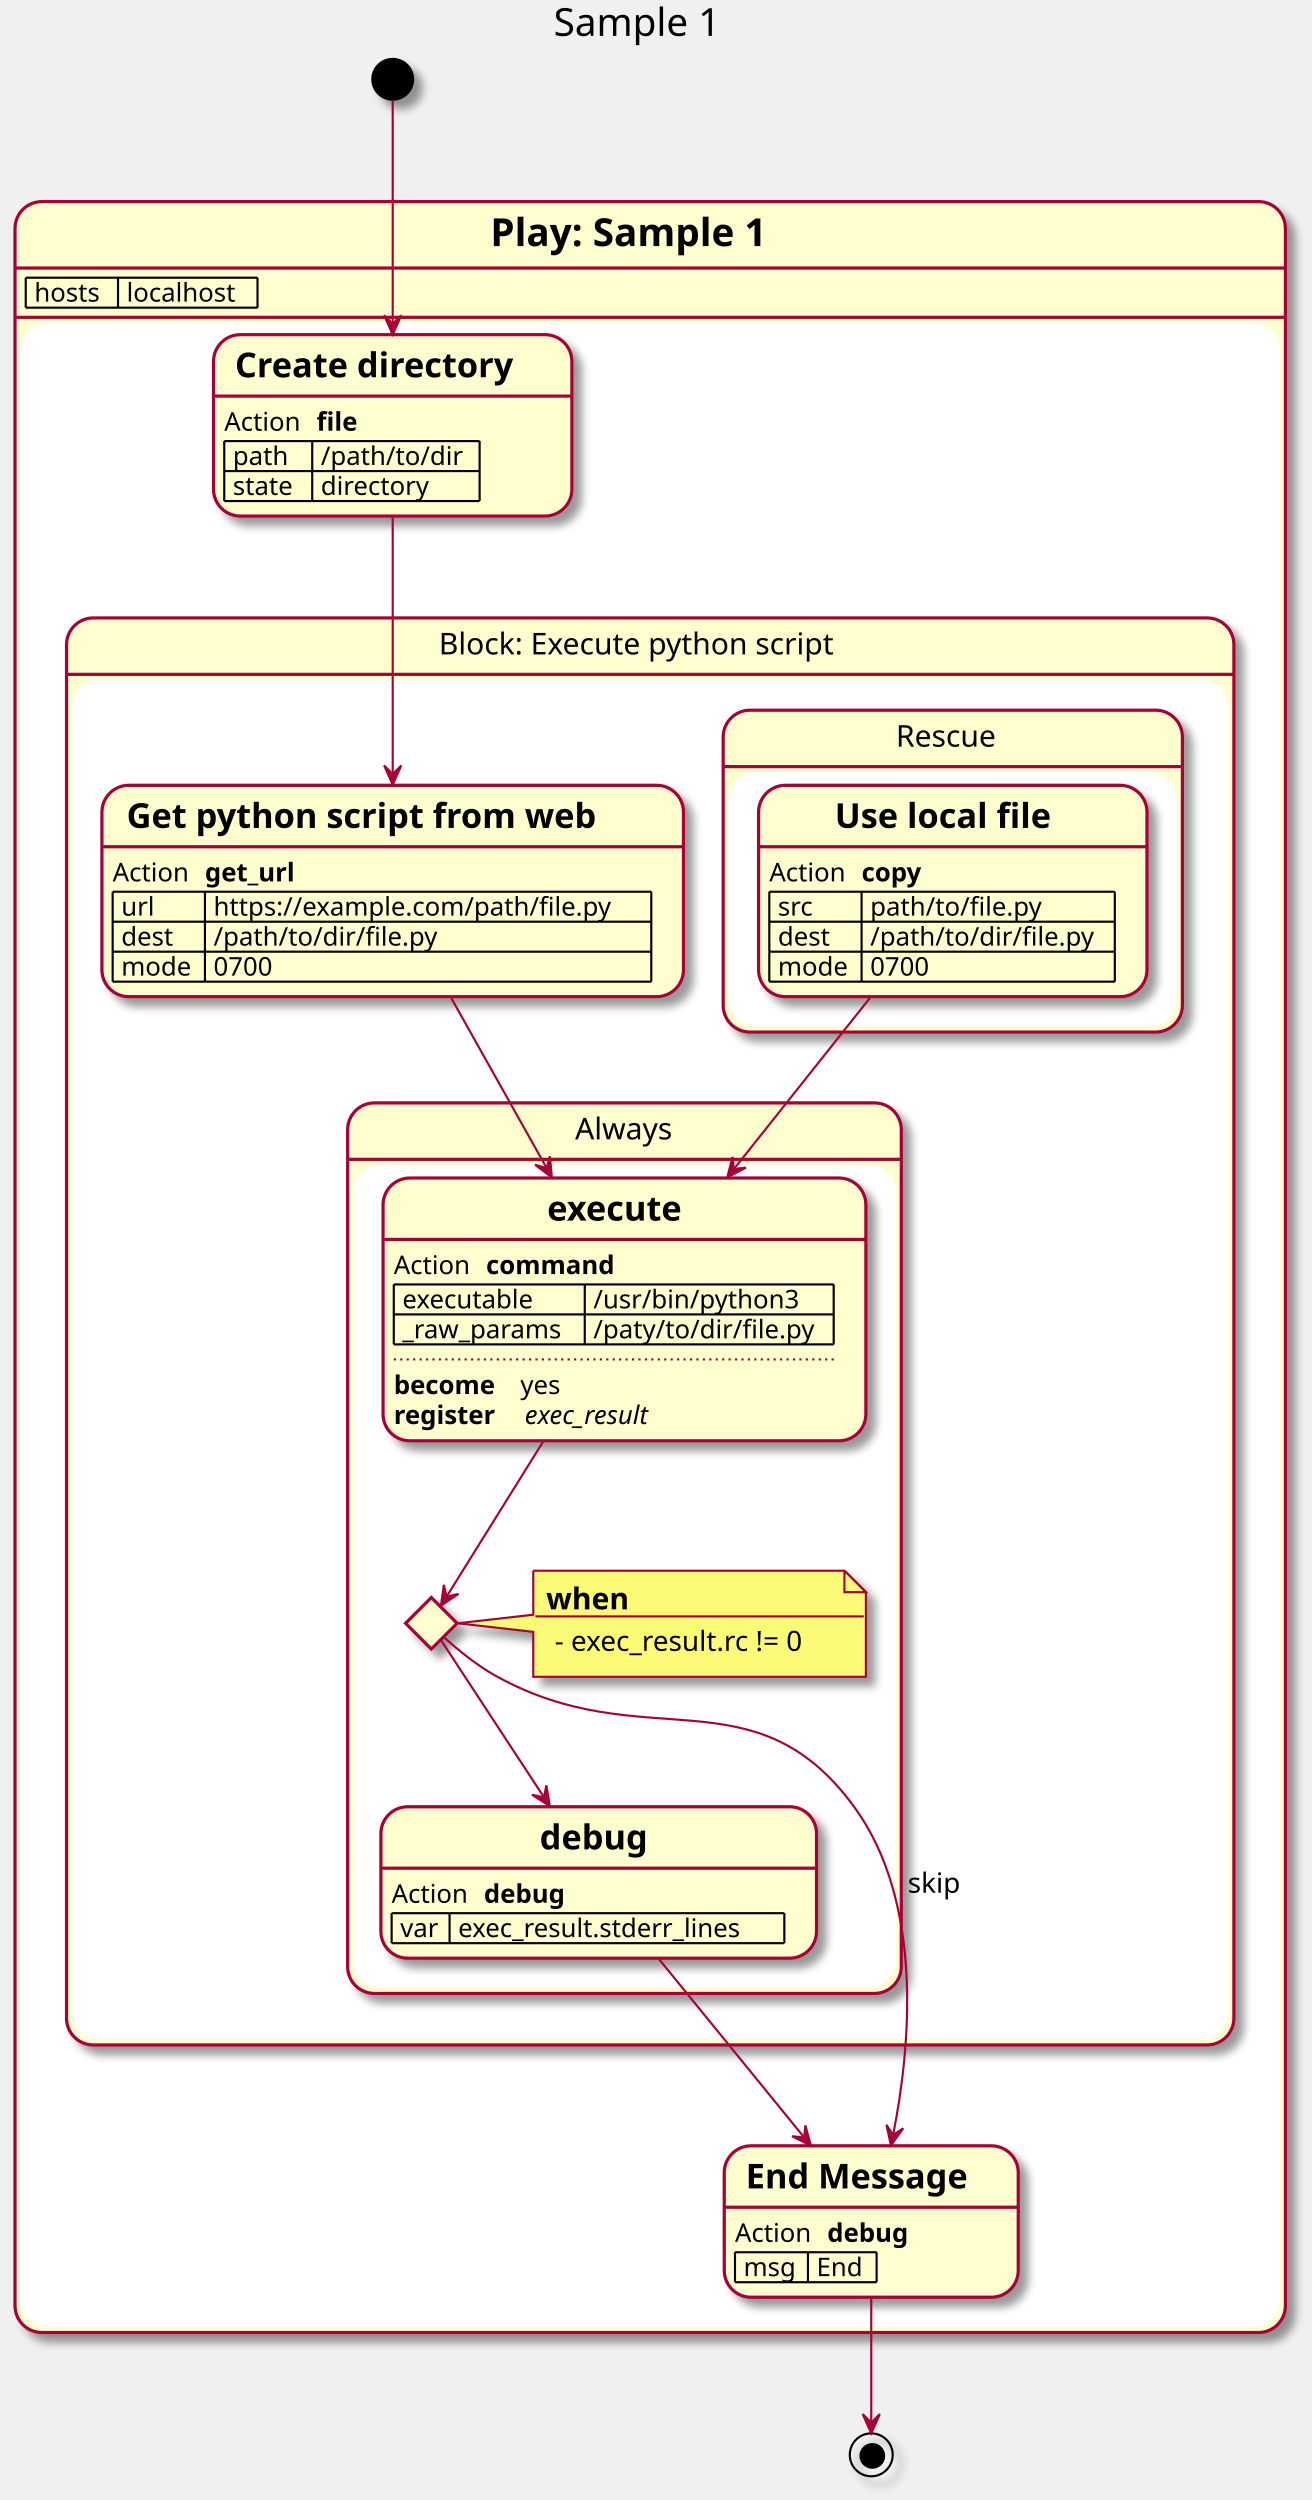
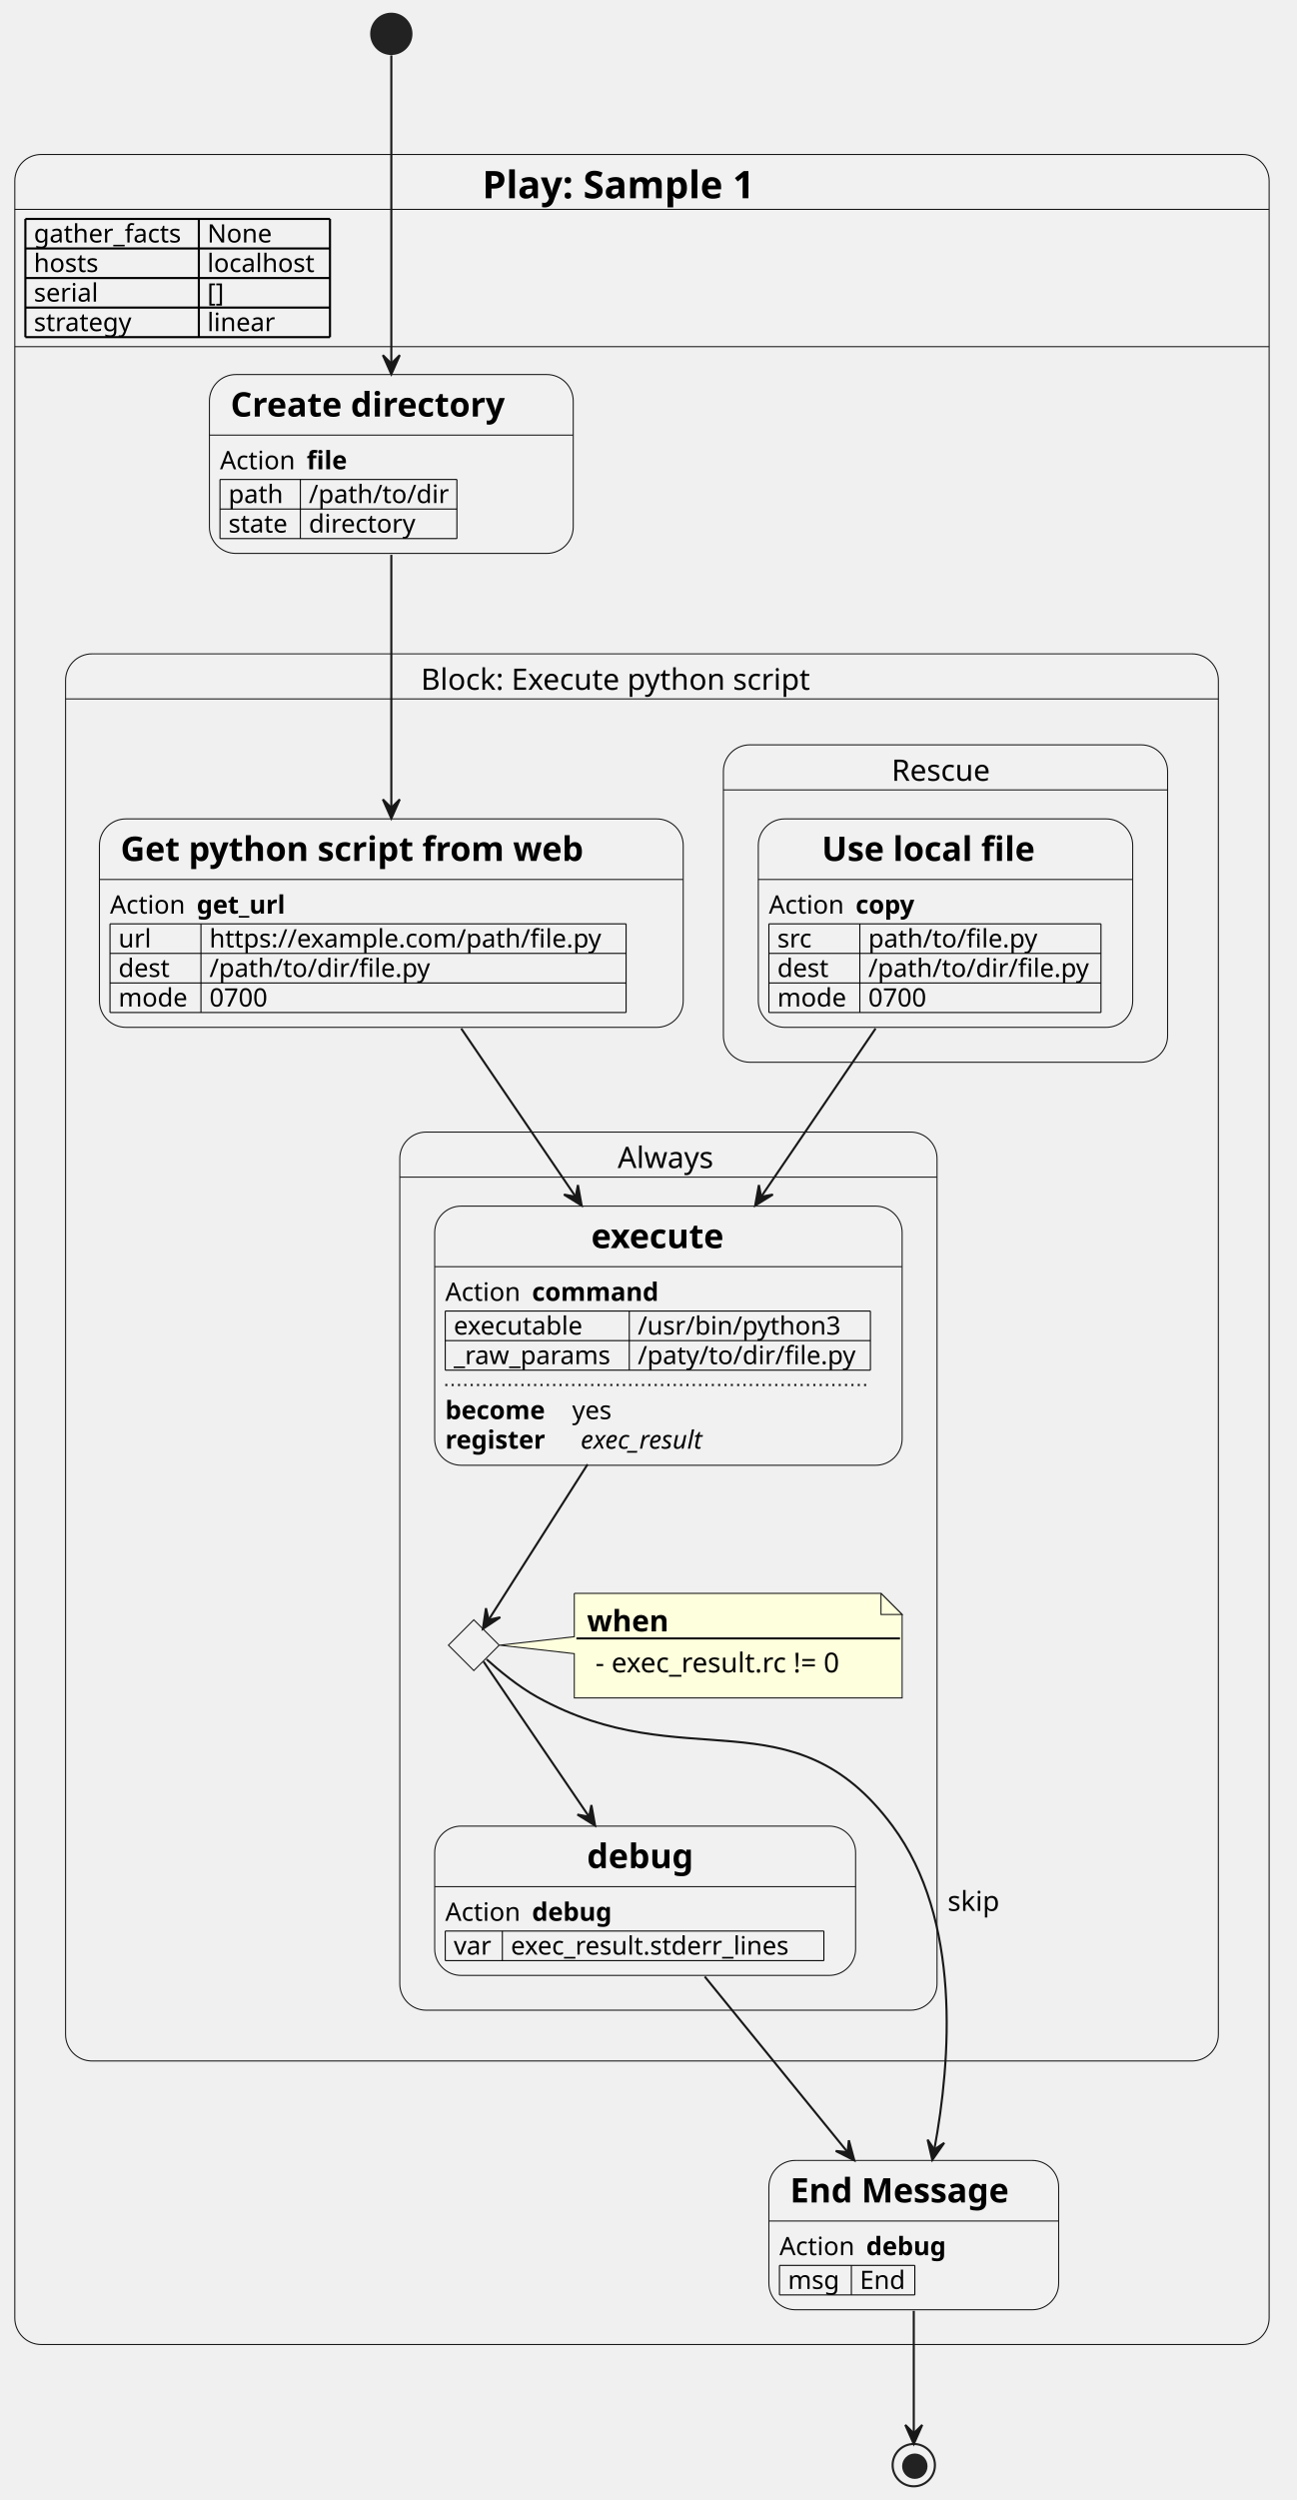
- <svg xmlns="http://www.w3.org/2000/svg" contentScriptType="application/ecmascript" contentStyleType="text/css" height="1165px" preserveAspectRatio="none" style="width:611px;height:1165px;background:#FFFFFF;" version="1.1" viewBox="0 0 611 1165" width="611px" zoomAndPan="magnify">
-   <defs>
-     <filter height="300%" id="f1exk5ht8k6nab" width="300%" x="-1" y="-1">
-       <feGaussianBlur result="blurOut" stdDeviation="2.0" />
-       <feColorMatrix in="blurOut" result="blurOut2" type="matrix" values="0 0 0 0 0 0 0 0 0 0 0 0 0 0 0 0 0 0 .4 0" />
-       <feOffset dx="4.0" dy="4.0" in="blurOut2" result="blurOut3" />
-       <feBlend in="SourceGraphic" in2="blurOut3" mode="normal" />
-     </filter>
-   </defs>
+ <svg xmlns="http://www.w3.org/2000/svg" contentStyleType="text/css" height="1181px" preserveAspectRatio="none" style="width:613px;height:1181px;background:#FFFFFF;" version="1.1" viewBox="0 0 613 1181" width="613px" zoomAndPan="magnify">
+   <defs />
  <g>
-     <text fill="#000000" font-family="sans-serif" font-size="18" lengthAdjust="spacing" textLength="82" x="258" y="16.708">Sample 1</text>
-     <rect fill="#FEFECE" filter="url(#f1exk5ht8k6nab)" height="993" rx="12.5" ry="12.5" style="stroke:#A80036;stroke-width:1.5;" width="592" x="7" y="93.953" />
-     <rect fill="#FFFFFF" height="933.078" rx="12.5" ry="12.5" style="stroke:#FFFFFF;stroke-width:1.0;" width="586" x="10" y="150.875" />
-     <line style="stroke:#A80036;stroke-width:1.5;" x1="7" x2="599" y1="147.875" y2="147.875" />
-     <line style="stroke:#A80036;stroke-width:1.5;" x1="7" x2="599" y1="124.906" y2="124.906" />
-     <text fill="#000000" font-family="sans-serif" font-size="18" font-weight="bold" lengthAdjust="spacing" textLength="149" x="228.5" y="114.661">Play: Sample 1</text>
-     <text fill="#000000" font-family="sans-serif" font-size="12" lengthAdjust="spacing" textLength="35" x="16" y="140.545">hosts</text>
-     <text fill="#000000" font-family="sans-serif" font-size="12" lengthAdjust="spacing" textLength="57" x="59" y="140.545">localhost</text>
-     <line style="stroke:#000000;stroke-width:1.0;" x1="12" x2="120" y1="129.406" y2="129.406" />
-     <line style="stroke:#000000;stroke-width:1.0;" x1="12" x2="120" y1="143.375" y2="143.375" />
-     <line style="stroke:#000000;stroke-width:1.0;" x1="12" x2="12" y1="129.406" y2="143.375" />
-     <line style="stroke:#000000;stroke-width:1.0;" x1="55" x2="55" y1="129.406" y2="143.375" />
-     <line style="stroke:#000000;stroke-width:1.0;" x1="120" x2="120" y1="129.406" y2="143.375" />
-     <rect fill="#FEFECE" filter="url(#f1exk5ht8k6nab)" height="665" rx="12.5" ry="12.5" style="stroke:#A80036;stroke-width:1.5;" width="544" x="31" y="287.953" />
-     <rect fill="#FFFFFF" height="632.703" rx="12.5" ry="12.5" style="stroke:#FFFFFF;stroke-width:1.0;" width="538" x="34" y="317.25" />
-     <line style="stroke:#A80036;stroke-width:1.5;" x1="31" x2="575" y1="314.25" y2="314.25" />
-     <text fill="#000000" font-family="sans-serif" font-size="14" lengthAdjust="spacing" textLength="197" x="204.5" y="304.948">Block: Execute python script</text>
-     <rect fill="#FEFECE" filter="url(#f1exk5ht8k6nab)" height="415" rx="12.5" ry="12.5" style="stroke:#A80036;stroke-width:1.5;" width="258" x="162" y="513.953" />
-     <rect fill="#FFFFFF" height="382.703" rx="12.5" ry="12.5" style="stroke:#FFFFFF;stroke-width:1.0;" width="252" x="165" y="543.25" />
-     <line style="stroke:#A80036;stroke-width:1.5;" x1="162" x2="420" y1="540.25" y2="540.25" />
-     <text fill="#000000" font-family="sans-serif" font-size="14" lengthAdjust="spacing" textLength="46" x="268" y="530.948">Always</text>
-     <rect fill="#FEFECE" filter="url(#f1exk5ht8k6nab)" height="150" rx="12.5" ry="12.5" style="stroke:#A80036;stroke-width:1.5;" width="214" x="337" y="330.953" />
-     <rect fill="#FFFFFF" height="117.703" rx="12.5" ry="12.5" style="stroke:#FFFFFF;stroke-width:1.0;" width="208" x="340" y="360.25" />
-     <line style="stroke:#A80036;stroke-width:1.5;" x1="337" x2="551" y1="357.25" y2="357.25" />
-     <text fill="#000000" font-family="sans-serif" font-size="14" lengthAdjust="spacing" textLength="53" x="417.5" y="347.948">Rescue</text>
+     <g id="cluster_play_1">
+       <path d="M19.5,73 L587.5,73 A12.5,12.5 0 0 1 600,85.5 L600,163.828 L7,163.828 L7,85.5 A12.5,12.5 0 0 1 19.5,73 " fill="#F1F1F1" style="stroke:#F1F1F1;stroke-width:1.0;" />
+       <rect fill="none" height="1035" rx="12.5" ry="12.5" style="stroke:#181818;stroke-width:0.5;" width="593" x="7" y="73" />
+       <line style="stroke:#181818;stroke-width:0.5;" x1="7" x2="600" y1="163.828" y2="163.828" />
+       <line style="stroke:#181818;stroke-width:0.5;" x1="7" x2="600" y1="98.953" y2="98.953" />
+       <text fill="#000000" font-family="sans-serif" font-size="18" font-weight="bold" lengthAdjust="spacing" textLength="151" x="228" y="93.708">Play: Sample 1</text>
+       <text fill="#000000" font-family="sans-serif" font-size="12" lengthAdjust="spacing" textLength="74" x="16" y="114.592">gather_facts</text>
+       <text fill="#000000" font-family="sans-serif" font-size="12" lengthAdjust="spacing" textLength="31" x="98" y="114.592">None</text>
+       <text fill="#000000" font-family="sans-serif" font-size="12" lengthAdjust="spacing" textLength="33" x="16" y="128.56">hosts</text>
+       <text fill="#000000" font-family="sans-serif" font-size="12" lengthAdjust="spacing" textLength="54" x="98" y="128.56">localhost</text>
+       <text fill="#000000" font-family="sans-serif" font-size="12" lengthAdjust="spacing" textLength="33" x="16" y="142.529">serial</text>
+       <text fill="#000000" font-family="sans-serif" font-size="12" lengthAdjust="spacing" textLength="10" x="98" y="142.529">[]</text>
+       <text fill="#000000" font-family="sans-serif" font-size="12" lengthAdjust="spacing" textLength="50" x="16" y="156.498">strategy</text>
+       <text fill="#000000" font-family="sans-serif" font-size="12" lengthAdjust="spacing" textLength="33" x="98" y="156.498">linear</text>
+       <line style="stroke:#000000;stroke-width:1.0;" x1="12" x2="156" y1="103.453" y2="103.453" />
+       <line style="stroke:#000000;stroke-width:1.0;" x1="12" x2="156" y1="117.422" y2="117.422" />
+       <line style="stroke:#000000;stroke-width:1.0;" x1="12" x2="156" y1="131.391" y2="131.391" />
+       <line style="stroke:#000000;stroke-width:1.0;" x1="12" x2="156" y1="145.359" y2="145.359" />
+       <line style="stroke:#000000;stroke-width:1.0;" x1="12" x2="156" y1="159.328" y2="159.328" />
+       <line style="stroke:#000000;stroke-width:1.0;" x1="12" x2="12" y1="103.453" y2="159.328" />
+       <line style="stroke:#000000;stroke-width:1.0;" x1="94" x2="94" y1="103.453" y2="159.328" />
+       <line style="stroke:#000000;stroke-width:1.0;" x1="156" x2="156" y1="103.453" y2="159.328" />
+     </g>
+     <g id="cluster_block_1">
+       <path d="M43.5,309 L563.5,309 A12.5,12.5 0 0 1 576,321.5 L576,330.297 L31,330.297 L31,321.5 A12.5,12.5 0 0 1 43.5,309 " fill="#F1F1F1" style="stroke:#F1F1F1;stroke-width:1.0;" />
+       <rect fill="none" height="665" rx="12.5" ry="12.5" style="stroke:#181818;stroke-width:0.5;" width="545" x="31" y="309" />
+       <line style="stroke:#181818;stroke-width:0.5;" x1="31" x2="576" y1="330.297" y2="330.297" />
+       <text fill="#000000" font-family="sans-serif" font-size="14" lengthAdjust="spacing" textLength="209" x="199" y="325.995">Block: Execute python script</text>
+     </g>
+     <g id="cluster_block_1_always">
+       <path d="M201.5,535 L430.5,535 A12.5,12.5 0 0 1 443,547.5 L443,556.297 L189,556.297 L189,547.5 A12.5,12.5 0 0 1 201.5,535 " fill="#F1F1F1" style="stroke:#F1F1F1;stroke-width:1.0;" />
+       <rect fill="none" height="415" rx="12.5" ry="12.5" style="stroke:#181818;stroke-width:0.5;" width="254" x="189" y="535" />
+       <line style="stroke:#181818;stroke-width:0.5;" x1="189" x2="443" y1="556.297" y2="556.297" />
+       <text fill="#000000" font-family="sans-serif" font-size="14" lengthAdjust="spacing" textLength="48" x="292" y="551.995">Always</text>
+     </g>
+     <g id="cluster_block_1_rescue">
+       <path d="M354.5,352 L539.5,352 A12.5,12.5 0 0 1 552,364.5 L552,373.297 L342,373.297 L342,364.5 A12.5,12.5 0 0 1 354.5,352 " fill="#F1F1F1" style="stroke:#F1F1F1;stroke-width:1.0;" />
+       <rect fill="none" height="150" rx="12.5" ry="12.5" style="stroke:#181818;stroke-width:0.5;" width="210" x="342" y="352" />
+       <line style="stroke:#181818;stroke-width:0.5;" x1="342" x2="552" y1="373.297" y2="373.297" />
+       <text fill="#000000" font-family="sans-serif" font-size="14" lengthAdjust="spacing" textLength="51" x="421.5" y="368.995">Rescue</text>
+     </g>
    <g id="play_1.task_1">
-       <rect fill="#FEFECE" filter="url(#f1exk5ht8k6nab)" height="84.531" rx="12.5" ry="12.5" style="stroke:#A80036;stroke-width:1.5;" width="167" x="99.5" y="155.953" />
-       <line style="stroke:#A80036;stroke-width:1.5;" x1="99.5" x2="266.5" y1="184.578" y2="184.578" />
-       <text fill="#000000" font-family="sans-serif" font-size="16" font-weight="bold" lengthAdjust="spacing" textLength="147" x="109.5" y="175.805">Create directory</text>
-       <text fill="#000000" font-family="sans-serif" font-size="12" lengthAdjust="spacing" textLength="39" x="104.5" y="200.717">Action</text>
-       <text fill="#000000" font-family="sans-serif" font-size="12" font-weight="bold" lengthAdjust="spacing" textLength="22" x="147.5" y="200.717">file</text>
-       <text fill="#000000" font-family="sans-serif" font-size="12" lengthAdjust="spacing" textLength="29" x="108.5" y="216.685">path</text>
-       <text fill="#000000" font-family="sans-serif" font-size="12" lengthAdjust="spacing" textLength="70" x="149.5" y="216.685">/path/to/dir</text>
-       <text fill="#000000" font-family="sans-serif" font-size="12" lengthAdjust="spacing" textLength="33" x="108.5" y="230.654">state</text>
-       <text fill="#000000" font-family="sans-serif" font-size="12" lengthAdjust="spacing" textLength="55" x="149.5" y="230.654">directory</text>
-       <line style="stroke:#000000;stroke-width:1.0;" x1="104.5" x2="223.5" y1="205.547" y2="205.547" />
-       <line style="stroke:#000000;stroke-width:1.0;" x1="104.5" x2="223.5" y1="219.516" y2="219.516" />
-       <line style="stroke:#000000;stroke-width:1.0;" x1="104.5" x2="223.5" y1="233.484" y2="233.484" />
-       <line style="stroke:#000000;stroke-width:1.0;" x1="104.5" x2="104.5" y1="205.547" y2="233.484" />
-       <line style="stroke:#000000;stroke-width:1.0;" x1="145.5" x2="145.5" y1="205.547" y2="233.484" />
-       <line style="stroke:#000000;stroke-width:1.0;" x1="223.5" x2="223.5" y1="205.547" y2="233.484" />
+       <rect fill="#F1F1F1" height="84.531" rx="12.5" ry="12.5" style="stroke:#181818;stroke-width:0.5;" width="172" x="99" y="177" />
+       <line style="stroke:#181818;stroke-width:0.5;" x1="99" x2="271" y1="205.625" y2="205.625" />
+       <text fill="#000000" font-family="sans-serif" font-size="16" font-weight="bold" lengthAdjust="spacing" textLength="152" x="109" y="196.852">Create directory</text>
+       <text fill="#000000" font-family="sans-serif" font-size="12" lengthAdjust="spacing" textLength="37" x="104" y="221.764">Action</text>
+       <text fill="#000000" font-family="sans-serif" font-size="12" font-weight="bold" lengthAdjust="spacing" textLength="24" x="145" y="221.764">file</text>
+       <text fill="#000000" font-family="sans-serif" font-size="12" lengthAdjust="spacing" textLength="26" x="108" y="237.732">path</text>
+       <text fill="#000000" font-family="sans-serif" font-size="12" lengthAdjust="spacing" textLength="66" x="146" y="237.732">/path/to/dir</text>
+       <text fill="#000000" font-family="sans-serif" font-size="12" lengthAdjust="spacing" textLength="30" x="108" y="251.701">state</text>
+       <text fill="#000000" font-family="sans-serif" font-size="12" lengthAdjust="spacing" textLength="55" x="146" y="251.701">directory</text>
+       <line style="stroke:#000000;stroke-width:0.5;" x1="104" x2="216" y1="226.594" y2="226.594" />
+       <line style="stroke:#000000;stroke-width:0.5;" x1="104" x2="216" y1="240.562" y2="240.562" />
+       <line style="stroke:#000000;stroke-width:0.5;" x1="104" x2="216" y1="254.531" y2="254.531" />
+       <line style="stroke:#000000;stroke-width:0.5;" x1="104" x2="104" y1="226.594" y2="254.531" />
+       <line style="stroke:#000000;stroke-width:0.5;" x1="142" x2="142" y1="226.594" y2="254.531" />
+       <line style="stroke:#000000;stroke-width:0.5;" x1="216" x2="216" y1="226.594" y2="254.531" />
    </g>
    <g id="play_1.task_6">
-       <rect fill="#FEFECE" filter="url(#f1exk5ht8k6nab)" height="70.562" rx="12.5" ry="12.5" style="stroke:#A80036;stroke-width:1.5;" width="137" x="337.5" y="999.953" />
-       <line style="stroke:#A80036;stroke-width:1.5;" x1="337.5" x2="474.5" y1="1028.578" y2="1028.578" />
-       <text fill="#000000" font-family="sans-serif" font-size="16" font-weight="bold" lengthAdjust="spacing" textLength="117" x="347.5" y="1019.805">End Message</text>
-       <text fill="#000000" font-family="sans-serif" font-size="12" lengthAdjust="spacing" textLength="39" x="342.5" y="1044.717">Action</text>
-       <text fill="#000000" font-family="sans-serif" font-size="12" font-weight="bold" lengthAdjust="spacing" textLength="45" x="385.5" y="1044.717">debug</text>
-       <text fill="#000000" font-family="sans-serif" font-size="12" lengthAdjust="spacing" textLength="26" x="346.5" y="1060.686">msg</text>
-       <text fill="#000000" font-family="sans-serif" font-size="12" lengthAdjust="spacing" textLength="24" x="380.5" y="1060.686">End</text>
-       <line style="stroke:#000000;stroke-width:1.0;" x1="342.5" x2="408.5" y1="1049.547" y2="1049.547" />
-       <line style="stroke:#000000;stroke-width:1.0;" x1="342.5" x2="408.5" y1="1063.516" y2="1063.516" />
-       <line style="stroke:#000000;stroke-width:1.0;" x1="342.5" x2="342.5" y1="1049.547" y2="1063.516" />
-       <line style="stroke:#000000;stroke-width:1.0;" x1="376.5" x2="376.5" y1="1049.547" y2="1063.516" />
-       <line style="stroke:#000000;stroke-width:1.0;" x1="408.5" x2="408.5" y1="1049.547" y2="1063.516" />
-     </g>
-     <g id="play_1.block_2.task_2">
-       <rect fill="#FEFECE" filter="url(#f1exk5ht8k6nab)" height="98.5" rx="12.5" ry="12.5" style="stroke:#A80036;stroke-width:1.5;" width="271" x="47.5" y="365.953" />
-       <line style="stroke:#A80036;stroke-width:1.5;" x1="47.5" x2="318.5" y1="394.578" y2="394.578" />
-       <text fill="#000000" font-family="sans-serif" font-size="16" font-weight="bold" lengthAdjust="spacing" textLength="248" x="59" y="385.805">Get python script from web</text>
-       <text fill="#000000" font-family="sans-serif" font-size="12" lengthAdjust="spacing" textLength="39" x="52.5" y="410.717">Action</text>
-       <text fill="#000000" font-family="sans-serif" font-size="12" font-weight="bold" lengthAdjust="spacing" textLength="49" x="95.5" y="410.717">get_url</text>
-       <text fill="#000000" font-family="sans-serif" font-size="12" lengthAdjust="spacing" textLength="16" x="56.5" y="426.685">url</text>
-       <text fill="#000000" font-family="sans-serif" font-size="12" lengthAdjust="spacing" textLength="200" x="99.5" y="426.685">https://example.com/path/file.py</text>
-       <text fill="#000000" font-family="sans-serif" font-size="12" lengthAdjust="spacing" textLength="28" x="56.5" y="440.654">dest</text>
-       <text fill="#000000" font-family="sans-serif" font-size="12" lengthAdjust="spacing" textLength="110" x="99.5" y="440.654">/path/to/dir/file.py</text>
-       <text fill="#000000" font-family="sans-serif" font-size="12" lengthAdjust="spacing" textLength="35" x="56.5" y="454.623">mode</text>
-       <text fill="#000000" font-family="sans-serif" font-size="12" lengthAdjust="spacing" textLength="32" x="99.5" y="454.623">0700</text>
-       <line style="stroke:#000000;stroke-width:1.0;" x1="52.5" x2="303.5" y1="415.547" y2="415.547" />
-       <line style="stroke:#000000;stroke-width:1.0;" x1="52.5" x2="303.5" y1="429.516" y2="429.516" />
-       <line style="stroke:#000000;stroke-width:1.0;" x1="52.5" x2="303.5" y1="443.484" y2="443.484" />
-       <line style="stroke:#000000;stroke-width:1.0;" x1="52.5" x2="303.5" y1="457.453" y2="457.453" />
-       <line style="stroke:#000000;stroke-width:1.0;" x1="52.5" x2="52.5" y1="415.547" y2="457.453" />
-       <line style="stroke:#000000;stroke-width:1.0;" x1="95.5" x2="95.5" y1="415.547" y2="457.453" />
-       <line style="stroke:#000000;stroke-width:1.0;" x1="303.5" x2="303.5" y1="415.547" y2="457.453" />
-     </g>
-     <g id="play_1.block_2.block_2_always.task_3">
-       <rect fill="#FEFECE" filter="url(#f1exk5ht8k6nab)" height="122.469" rx="12.5" ry="12.5" style="stroke:#A80036;stroke-width:1.5;" width="225" x="178.5" y="548.953" />
-       <line style="stroke:#A80036;stroke-width:1.5;" x1="178.5" x2="403.5" y1="577.578" y2="577.578" />
-       <text fill="#000000" font-family="sans-serif" font-size="16" font-weight="bold" lengthAdjust="spacing" textLength="72" x="255" y="568.805">execute</text>
-       <text fill="#000000" font-family="sans-serif" font-size="12" lengthAdjust="spacing" textLength="39" x="183.5" y="593.717">Action</text>
-       <text fill="#000000" font-family="sans-serif" font-size="12" font-weight="bold" lengthAdjust="spacing" textLength="67" x="226.5" y="593.717">command</text>
-       <text fill="#000000" font-family="sans-serif" font-size="12" lengthAdjust="spacing" textLength="69" x="187.5" y="609.686">executable</text>
-       <text fill="#000000" font-family="sans-serif" font-size="12" lengthAdjust="spacing" textLength="102" x="276.5" y="609.686">/usr/bin/python3</text>
-       <text fill="#000000" font-family="sans-serif" font-size="12" lengthAdjust="spacing" textLength="81" x="187.5" y="623.654">_raw_params</text>
-       <text fill="#000000" font-family="sans-serif" font-size="12" lengthAdjust="spacing" textLength="108" x="276.5" y="623.654">/paty/to/dir/file.py</text>
-       <line style="stroke:#000000;stroke-width:1.0;" x1="183.5" x2="388.5" y1="598.547" y2="598.547" />
-       <line style="stroke:#000000;stroke-width:1.0;" x1="183.5" x2="388.5" y1="612.516" y2="612.516" />
-       <line style="stroke:#000000;stroke-width:1.0;" x1="183.5" x2="388.5" y1="626.484" y2="626.484" />
-       <line style="stroke:#000000;stroke-width:1.0;" x1="183.5" x2="183.5" y1="598.547" y2="626.484" />
-       <line style="stroke:#000000;stroke-width:1.0;" x1="272.5" x2="272.5" y1="598.547" y2="626.484" />
-       <line style="stroke:#000000;stroke-width:1.0;" x1="388.5" x2="388.5" y1="598.547" y2="626.484" />
-       <line style="stroke:#A80036;stroke-width:1.0;stroke-dasharray:1.0,2.0;" x1="183.5" x2="388.5" y1="633.484" y2="633.484" />
-       <text fill="#000000" font-family="sans-serif" font-size="12" font-weight="bold" lengthAdjust="spacing" textLength="55" x="183.5" y="649.623">become</text>
-       <text fill="#000000" font-family="sans-serif" font-size="12" lengthAdjust="spacing" textLength="21" x="242.5" y="649.623">yes</text>
-       <text fill="#000000" font-family="sans-serif" font-size="12" font-weight="bold" lengthAdjust="spacing" textLength="57" x="183.5" y="663.592">register</text>
-       <text fill="#000000" font-family="sans-serif" font-size="12" lengthAdjust="spacing" textLength="0" x="244.5" y="663.592" />
-       <text fill="#000000" font-family="sans-serif" font-size="12" font-style="italic" lengthAdjust="spacing" textLength="71" x="244.5" y="663.592">exec_result</text>
-     </g>
-     <polygon fill="#FEFECE" filter="url(#f1exk5ht8k6nab)" points="201,744.453,213,756.453,201,768.453,189,756.453,201,744.453" style="stroke:#A80036;stroke-width:1.5;" />
-     <path d="M248.5,731.953 L248.5,752.453 L213.21,756.453 L248.5,760.453 L248.5,781.383 A0,0 0 0 0 248.5,781.383 L403.5,781.383 A0,0 0 0 0 403.5,781.383 L403.5,741.953 L393.5,731.953 L248.5,731.953 A0,0 0 0 0 248.5,731.953 " fill="#FBFB77" filter="url(#f1exk5ht8k6nab)" style="stroke:#A80036;stroke-width:1.0;" />
-     <path d="M393.5,731.953 L393.5,741.953 L403.5,741.953 L393.5,731.953 " fill="#FBFB77" style="stroke:#A80036;stroke-width:1.0;" />
-     <text fill="#000000" font-family="sans-serif" font-size="14" font-weight="bold" lengthAdjust="spacing" textLength="44" x="254.5" y="749.948">when</text>
-     <line style="stroke:#A80036;stroke-width:1.0;" x1="249.5" x2="402.5" y1="753.25" y2="753.25" />
-     <text fill="#000000" font-family="sans-serif" font-size="13" lengthAdjust="spacing" textLength="130" x="258.5" y="769.317">- exec_result.rc != 0</text>
-     <g id="play_1.block_2.block_2_always.task_4">
-       <rect fill="#FEFECE" filter="url(#f1exk5ht8k6nab)" height="70.562" rx="12.5" ry="12.5" style="stroke:#A80036;stroke-width:1.5;" width="203" x="177.5" y="841.953" />
-       <line style="stroke:#A80036;stroke-width:1.5;" x1="177.5" x2="380.5" y1="870.578" y2="870.578" />
-       <text fill="#000000" font-family="sans-serif" font-size="16" font-weight="bold" lengthAdjust="spacing" textLength="55" x="251.5" y="861.805">debug</text>
-       <text fill="#000000" font-family="sans-serif" font-size="12" lengthAdjust="spacing" textLength="39" x="182.5" y="886.717">Action</text>
-       <text fill="#000000" font-family="sans-serif" font-size="12" font-weight="bold" lengthAdjust="spacing" textLength="45" x="225.5" y="886.717">debug</text>
-       <text fill="#000000" font-family="sans-serif" font-size="12" lengthAdjust="spacing" textLength="19" x="186.5" y="902.686">var</text>
-       <text fill="#000000" font-family="sans-serif" font-size="12" lengthAdjust="spacing" textLength="148" x="213.5" y="902.686">exec_result.stderr_lines</text>
-       <line style="stroke:#000000;stroke-width:1.0;" x1="182.5" x2="365.5" y1="891.547" y2="891.547" />
-       <line style="stroke:#000000;stroke-width:1.0;" x1="182.5" x2="365.5" y1="905.516" y2="905.516" />
-       <line style="stroke:#000000;stroke-width:1.0;" x1="182.5" x2="182.5" y1="891.547" y2="905.516" />
-       <line style="stroke:#000000;stroke-width:1.0;" x1="209.5" x2="209.5" y1="891.547" y2="905.516" />
-       <line style="stroke:#000000;stroke-width:1.0;" x1="365.5" x2="365.5" y1="891.547" y2="905.516" />
-     </g>
-     <g id="play_1.block_2.block_2_rescue.task_5">
-       <rect fill="#FEFECE" filter="url(#f1exk5ht8k6nab)" height="98.5" rx="12.5" ry="12.5" style="stroke:#A80036;stroke-width:1.5;" width="181" x="353.5" y="365.953" />
-       <line style="stroke:#A80036;stroke-width:1.5;" x1="353.5" x2="534.5" y1="394.578" y2="394.578" />
-       <text fill="#000000" font-family="sans-serif" font-size="16" font-weight="bold" lengthAdjust="spacing" textLength="110" x="389" y="385.805">Use local file</text>
-       <text fill="#000000" font-family="sans-serif" font-size="12" lengthAdjust="spacing" textLength="39" x="358.5" y="410.717">Action</text>
-       <text fill="#000000" font-family="sans-serif" font-size="12" font-weight="bold" lengthAdjust="spacing" textLength="33" x="401.5" y="410.717">copy</text>
-       <text fill="#000000" font-family="sans-serif" font-size="12" lengthAdjust="spacing" textLength="19" x="362.5" y="426.685">src</text>
-       <text fill="#000000" font-family="sans-serif" font-size="12" lengthAdjust="spacing" textLength="86" x="405.5" y="426.685">path/to/file.py</text>
-       <text fill="#000000" font-family="sans-serif" font-size="12" lengthAdjust="spacing" textLength="28" x="362.5" y="440.654">dest</text>
-       <text fill="#000000" font-family="sans-serif" font-size="12" lengthAdjust="spacing" textLength="110" x="405.5" y="440.654">/path/to/dir/file.py</text>
-       <text fill="#000000" font-family="sans-serif" font-size="12" lengthAdjust="spacing" textLength="35" x="362.5" y="454.623">mode</text>
-       <text fill="#000000" font-family="sans-serif" font-size="12" lengthAdjust="spacing" textLength="32" x="405.5" y="454.623">0700</text>
-       <line style="stroke:#000000;stroke-width:1.0;" x1="358.5" x2="519.5" y1="415.547" y2="415.547" />
-       <line style="stroke:#000000;stroke-width:1.0;" x1="358.5" x2="519.5" y1="429.516" y2="429.516" />
-       <line style="stroke:#000000;stroke-width:1.0;" x1="358.5" x2="519.5" y1="443.484" y2="443.484" />
-       <line style="stroke:#000000;stroke-width:1.0;" x1="358.5" x2="519.5" y1="457.453" y2="457.453" />
-       <line style="stroke:#000000;stroke-width:1.0;" x1="358.5" x2="358.5" y1="415.547" y2="457.453" />
-       <line style="stroke:#000000;stroke-width:1.0;" x1="401.5" x2="401.5" y1="415.547" y2="457.453" />
-       <line style="stroke:#000000;stroke-width:1.0;" x1="519.5" x2="519.5" y1="415.547" y2="457.453" />
-     </g>
-     <ellipse cx="183" cy="36.953" fill="#000000" filter="url(#f1exk5ht8k6nab)" rx="10" ry="10" style="stroke:none;stroke-width:1.0;" />
-     <ellipse cx="406" cy="1143.953" filter="url(#f1exk5ht8k6nab)" rx="10" ry="10" style="stroke:#000000;stroke-width:1.0;fill:none;" />
-     <ellipse cx="406.5" cy="1144.453" fill="#000000" rx="6" ry="6" style="stroke:none;stroke-width:1.0;" />
-     <path d="M183,46.983 C183,66.583 183,114.173 183,150.633 " fill="none" id="*start-to-task_1" style="stroke:#A80036;stroke-width:1.0;" />
-     <polygon fill="#A80036" points="183,155.923,187,146.923,183,150.923,179,146.923,183,155.923" style="stroke:#A80036;stroke-width:1.0;" />
-     <path d="M183,241.163 C183,275.153 183,323.393 183,360.343 " fill="none" id="task_1-to-task_2" style="stroke:#A80036;stroke-width:1.0;" />
-     <polygon fill="#A80036" points="183,365.713,187,356.713,183,360.713,179,356.713,183,365.713" style="stroke:#A80036;stroke-width:1.0;" />
-     <path d="M210.25,465.033 C223.72,489.033 240.16,518.333 254.68,544.213 " fill="none" id="task_2-to-task_3" style="stroke:#A80036;stroke-width:1.0;" />
-     <polygon fill="#A80036" points="257.18,548.673,256.268,538.867,254.735,544.312,249.29,542.779,257.18,548.673" style="stroke:#A80036;stroke-width:1.0;" />
-     <path d="M253.61,670.983 C236.63,698.243 218.16,727.903 208.25,743.803 " fill="none" id="task_3-to-task_4_when" style="stroke:#A80036;stroke-width:1.0;" />
-     <polygon fill="#A80036" points="205.47,748.283,213.624,742.759,208.114,744.039,206.833,738.529,205.47,748.283" style="stroke:#A80036;stroke-width:1.0;" />
-     <path d="M205.42,764.193 C214.53,778.103 236.04,810.903 253.46,837.483 " fill="none" id="task_4_when-to-task_4" style="stroke:#A80036;stroke-width:1.0;" />
-     <polygon fill="#A80036" points="256.21,841.693,254.623,831.973,253.47,837.511,247.931,836.358,256.21,841.693" style="stroke:#A80036;stroke-width:1.0;" />
-     <path d="M307.19,913.073 C327.16,937.613 353.98,970.553 374.63,995.923 " fill="none" id="task_4-to-task_6" style="stroke:#A80036;stroke-width:1.0;" />
-     <polygon fill="#A80036" points="377.89,999.933,375.302,990.43,374.73,996.058,369.102,995.486,377.89,999.933" style="stroke:#A80036;stroke-width:1.0;" />
-     <path d="M207.03,763.113 C212.81,768.313 221.98,775.943 231,780.953 C300.06,819.343 351.38,778.153 398,841.953 C430.33,886.203 424.56,952.663 416.21,994.773 " fill="none" id="task_4_when-to-task_6" style="stroke:#A80036;stroke-width:1.0;" />
-     <polygon fill="#A80036" points="415.18,999.783,420.921,991.781,416.193,994.887,413.087,990.159,415.18,999.783" style="stroke:#A80036;stroke-width:1.0;" />
-     <text fill="#000000" font-family="sans-serif" font-size="13" lengthAdjust="spacing" textLength="25" x="423" y="882.02">skip</text>
-     <path d="M405.39,465.033 C386.23,489.133 362.83,518.573 342.2,544.533 " fill="none" id="task_5-to-task_3" style="stroke:#A80036;stroke-width:1.0;" />
-     <polygon fill="#A80036" points="338.91,548.673,347.633,544.101,342.014,544.754,341.362,539.134,338.91,548.673" style="stroke:#A80036;stroke-width:1.0;" />
-     <path d="M406,1071.033 C406,1090.543 406,1113.893 406,1128.583 " fill="none" id="task_6-to-*end" style="stroke:#A80036;stroke-width:1.0;" />
-     <polygon fill="#A80036" points="406,1133.943,410,1124.943,406,1128.943,402,1124.943,406,1133.943" style="stroke:#A80036;stroke-width:1.0;" />
+       <rect fill="#F1F1F1" height="70.562" rx="12.5" ry="12.5" style="stroke:#181818;stroke-width:0.5;" width="137" x="363.5" y="1021" />
+       <line style="stroke:#181818;stroke-width:0.5;" x1="363.5" x2="500.5" y1="1049.625" y2="1049.625" />
+       <text fill="#000000" font-family="sans-serif" font-size="16" font-weight="bold" lengthAdjust="spacing" textLength="117" x="373.5" y="1040.852">End Message</text>
+       <text fill="#000000" font-family="sans-serif" font-size="12" lengthAdjust="spacing" textLength="37" x="368.5" y="1065.764">Action</text>
+       <text fill="#000000" font-family="sans-serif" font-size="12" font-weight="bold" lengthAdjust="spacing" textLength="45" x="409.5" y="1065.764">debug</text>
+       <text fill="#000000" font-family="sans-serif" font-size="12" lengthAdjust="spacing" textLength="26" x="372.5" y="1081.732">msg</text>
+       <text fill="#000000" font-family="sans-serif" font-size="12" lengthAdjust="spacing" textLength="22" x="406.5" y="1081.732">End</text>
+       <line style="stroke:#000000;stroke-width:0.5;" x1="368.5" x2="432.5" y1="1070.594" y2="1070.594" />
+       <line style="stroke:#000000;stroke-width:0.5;" x1="368.5" x2="432.5" y1="1084.562" y2="1084.562" />
+       <line style="stroke:#000000;stroke-width:0.5;" x1="368.5" x2="368.5" y1="1070.594" y2="1084.562" />
+       <line style="stroke:#000000;stroke-width:0.5;" x1="402.5" x2="402.5" y1="1070.594" y2="1084.562" />
+       <line style="stroke:#000000;stroke-width:0.5;" x1="432.5" x2="432.5" y1="1070.594" y2="1084.562" />
+     </g>
+     <g id="play_1.block_1.task_2">
+       <rect fill="#F1F1F1" height="98.5" rx="12.5" ry="12.5" style="stroke:#181818;stroke-width:0.5;" width="276" x="47" y="387" />
+       <line style="stroke:#181818;stroke-width:0.5;" x1="47" x2="323" y1="415.625" y2="415.625" />
+       <text fill="#000000" font-family="sans-serif" font-size="16" font-weight="bold" lengthAdjust="spacing" textLength="256" x="57" y="406.852">Get python script from web</text>
+       <text fill="#000000" font-family="sans-serif" font-size="12" lengthAdjust="spacing" textLength="37" x="52" y="431.764">Action</text>
+       <text fill="#000000" font-family="sans-serif" font-size="12" font-weight="bold" lengthAdjust="spacing" textLength="51" x="93" y="431.764">get_url</text>
+       <text fill="#000000" font-family="sans-serif" font-size="12" lengthAdjust="spacing" textLength="15" x="56" y="447.732">url</text>
+       <text fill="#000000" font-family="sans-serif" font-size="12" lengthAdjust="spacing" textLength="193" x="99" y="447.732">https://example.com/path/file.py</text>
+       <text fill="#000000" font-family="sans-serif" font-size="12" lengthAdjust="spacing" textLength="27" x="56" y="461.701">dest</text>
+       <text fill="#000000" font-family="sans-serif" font-size="12" lengthAdjust="spacing" textLength="106" x="99" y="461.701">/path/to/dir/file.py</text>
+       <text fill="#000000" font-family="sans-serif" font-size="12" lengthAdjust="spacing" textLength="35" x="56" y="475.67">mode</text>
+       <text fill="#000000" font-family="sans-serif" font-size="12" lengthAdjust="spacing" textLength="32" x="99" y="475.67">0700</text>
+       <line style="stroke:#000000;stroke-width:0.5;" x1="52" x2="296" y1="436.594" y2="436.594" />
+       <line style="stroke:#000000;stroke-width:0.5;" x1="52" x2="296" y1="450.562" y2="450.562" />
+       <line style="stroke:#000000;stroke-width:0.5;" x1="52" x2="296" y1="464.531" y2="464.531" />
+       <line style="stroke:#000000;stroke-width:0.5;" x1="52" x2="296" y1="478.5" y2="478.5" />
+       <line style="stroke:#000000;stroke-width:0.5;" x1="52" x2="52" y1="436.594" y2="478.5" />
+       <line style="stroke:#000000;stroke-width:0.5;" x1="95" x2="95" y1="436.594" y2="478.5" />
+       <line style="stroke:#000000;stroke-width:0.5;" x1="296" x2="296" y1="436.594" y2="478.5" />
+     </g>
+     <g id="play_1.block_1.block_1_always.task_3">
+       <rect fill="#F1F1F1" height="122.469" rx="12.5" ry="12.5" style="stroke:#181818;stroke-width:0.5;" width="221" x="205.5" y="570" />
+       <line style="stroke:#181818;stroke-width:0.5;" x1="205.5" x2="426.5" y1="598.625" y2="598.625" />
+       <text fill="#000000" font-family="sans-serif" font-size="16" font-weight="bold" lengthAdjust="spacing" textLength="73" x="279.5" y="589.852">execute</text>
+       <text fill="#000000" font-family="sans-serif" font-size="12" lengthAdjust="spacing" textLength="37" x="210.5" y="614.764">Action</text>
+       <text fill="#000000" font-family="sans-serif" font-size="12" font-weight="bold" lengthAdjust="spacing" textLength="68" x="251.5" y="614.764">command</text>
+       <text fill="#000000" font-family="sans-serif" font-size="12" lengthAdjust="spacing" textLength="67" x="214.5" y="630.732">executable</text>
+       <text fill="#000000" font-family="sans-serif" font-size="12" lengthAdjust="spacing" textLength="98" x="301.5" y="630.732">/usr/bin/python3</text>
+       <text fill="#000000" font-family="sans-serif" font-size="12" lengthAdjust="spacing" textLength="79" x="214.5" y="644.701">_raw_params</text>
+       <text fill="#000000" font-family="sans-serif" font-size="12" lengthAdjust="spacing" textLength="106" x="301.5" y="644.701">/paty/to/dir/file.py</text>
+       <line style="stroke:#000000;stroke-width:0.5;" x1="210.5" x2="411.5" y1="619.594" y2="619.594" />
+       <line style="stroke:#000000;stroke-width:0.5;" x1="210.5" x2="411.5" y1="633.562" y2="633.562" />
+       <line style="stroke:#000000;stroke-width:0.5;" x1="210.5" x2="411.5" y1="647.531" y2="647.531" />
+       <line style="stroke:#000000;stroke-width:0.5;" x1="210.5" x2="210.5" y1="619.594" y2="647.531" />
+       <line style="stroke:#000000;stroke-width:0.5;" x1="297.5" x2="297.5" y1="619.594" y2="647.531" />
+       <line style="stroke:#000000;stroke-width:0.5;" x1="411.5" x2="411.5" y1="619.594" y2="647.531" />
+       <line style="stroke:#181818;stroke-width:1.0;stroke-dasharray:1.0,2.0;" x1="210.5" x2="411.5" y1="654.531" y2="654.531" />
+       <text fill="#000000" font-family="sans-serif" font-size="12" font-weight="bold" lengthAdjust="spacing" textLength="56" x="210.5" y="670.67">become</text>
+       <text fill="#000000" font-family="sans-serif" font-size="12" lengthAdjust="spacing" textLength="22" x="270.5" y="670.67">yes</text>
+       <text fill="#000000" font-family="sans-serif" font-size="12" font-weight="bold" lengthAdjust="spacing" textLength="60" x="210.5" y="684.639">register</text>
+       <text fill="#000000" font-family="sans-serif" font-size="12" lengthAdjust="spacing" textLength="4" x="270.5" y="684.639"> </text>
+       <text fill="#000000" font-family="sans-serif" font-size="12" font-style="italic" lengthAdjust="spacing" textLength="68" x="274.5" y="684.639">exec_result</text>
+     </g>
+     <g id="elem_task_4_when">
+       <polygon fill="#F1F1F1" points="224,765.5,236,777.5,224,789.5,212,777.5,224,765.5" style="stroke:#181818;stroke-width:0.5;" />
+     </g>
+     <g id="elem_GMN9">
+       <path d="M271.5,753 L271.5,773.5 L236.207,777.5 L271.5,781.5 L271.5,802.43 A0,0 0 0 0 271.5,802.43 L426.5,802.43 A0,0 0 0 0 426.5,802.43 L426.5,763 L416.5,753 L271.5,753 A0,0 0 0 0 271.5,753 " fill="#FEFFDD" style="stroke:#181818;stroke-width:0.5;" />
+       <path d="M416.5,753 L416.5,763 L426.5,763 L416.5,753 " fill="#FEFFDD" style="stroke:#181818;stroke-width:0.5;" />
+       <text fill="#000000" font-family="sans-serif" font-size="14" font-weight="bold" lengthAdjust="spacing" textLength="42" x="277.5" y="770.995">when</text>
+       <line style="stroke:#181818;stroke-width:1.0;" x1="272.5" x2="425.5" y1="774.297" y2="774.297" />
+       <text fill="#000000" font-family="sans-serif" font-size="13" lengthAdjust="spacing" textLength="130" x="281.5" y="790.364">- exec_result.rc != 0</text>
+     </g>
+     <g id="play_1.block_1.block_1_always.task_4">
+       <rect fill="#F1F1F1" height="70.562" rx="12.5" ry="12.5" style="stroke:#181818;stroke-width:0.5;" width="199" x="205.5" y="863" />
+       <line style="stroke:#181818;stroke-width:0.5;" x1="205.5" x2="404.5" y1="891.625" y2="891.625" />
+       <text fill="#000000" font-family="sans-serif" font-size="16" font-weight="bold" lengthAdjust="spacing" textLength="55" x="277.5" y="882.852">debug</text>
+       <text fill="#000000" font-family="sans-serif" font-size="12" lengthAdjust="spacing" textLength="37" x="210.5" y="907.764">Action</text>
+       <text fill="#000000" font-family="sans-serif" font-size="12" font-weight="bold" lengthAdjust="spacing" textLength="45" x="251.5" y="907.764">debug</text>
+       <text fill="#000000" font-family="sans-serif" font-size="12" lengthAdjust="spacing" textLength="19" x="214.5" y="923.732">var</text>
+       <text fill="#000000" font-family="sans-serif" font-size="12" lengthAdjust="spacing" textLength="144" x="241.5" y="923.732">exec_result.stderr_lines</text>
+       <line style="stroke:#000000;stroke-width:0.5;" x1="210.5" x2="389.5" y1="912.594" y2="912.594" />
+       <line style="stroke:#000000;stroke-width:0.5;" x1="210.5" x2="389.5" y1="926.562" y2="926.562" />
+       <line style="stroke:#000000;stroke-width:0.5;" x1="210.5" x2="210.5" y1="912.594" y2="926.562" />
+       <line style="stroke:#000000;stroke-width:0.5;" x1="237.5" x2="237.5" y1="912.594" y2="926.562" />
+       <line style="stroke:#000000;stroke-width:0.5;" x1="389.5" x2="389.5" y1="912.594" y2="926.562" />
+     </g>
+     <g id="play_1.block_1.block_1_rescue.task_5">
+       <rect fill="#F1F1F1" height="98.5" rx="12.5" ry="12.5" style="stroke:#181818;stroke-width:0.5;" width="177" x="358.5" y="387" />
+       <line style="stroke:#181818;stroke-width:0.5;" x1="358.5" x2="535.5" y1="415.625" y2="415.625" />
+       <text fill="#000000" font-family="sans-serif" font-size="16" font-weight="bold" lengthAdjust="spacing" textLength="117" x="388.5" y="406.852">Use local file</text>
+       <text fill="#000000" font-family="sans-serif" font-size="12" lengthAdjust="spacing" textLength="37" x="363.5" y="431.764">Action</text>
+       <text fill="#000000" font-family="sans-serif" font-size="12" font-weight="bold" lengthAdjust="spacing" textLength="34" x="404.5" y="431.764">copy</text>
+       <text fill="#000000" font-family="sans-serif" font-size="12" lengthAdjust="spacing" textLength="19" x="367.5" y="447.732">src</text>
+       <text fill="#000000" font-family="sans-serif" font-size="12" lengthAdjust="spacing" textLength="82" x="410.5" y="447.732">path/to/file.py</text>
+       <text fill="#000000" font-family="sans-serif" font-size="12" lengthAdjust="spacing" textLength="27" x="367.5" y="461.701">dest</text>
+       <text fill="#000000" font-family="sans-serif" font-size="12" lengthAdjust="spacing" textLength="106" x="410.5" y="461.701">/path/to/dir/file.py</text>
+       <text fill="#000000" font-family="sans-serif" font-size="12" lengthAdjust="spacing" textLength="35" x="367.5" y="475.67">mode</text>
+       <text fill="#000000" font-family="sans-serif" font-size="12" lengthAdjust="spacing" textLength="32" x="410.5" y="475.67">0700</text>
+       <line style="stroke:#000000;stroke-width:0.5;" x1="363.5" x2="520.5" y1="436.594" y2="436.594" />
+       <line style="stroke:#000000;stroke-width:0.5;" x1="363.5" x2="520.5" y1="450.562" y2="450.562" />
+       <line style="stroke:#000000;stroke-width:0.5;" x1="363.5" x2="520.5" y1="464.531" y2="464.531" />
+       <line style="stroke:#000000;stroke-width:0.5;" x1="363.5" x2="520.5" y1="478.5" y2="478.5" />
+       <line style="stroke:#000000;stroke-width:0.5;" x1="363.5" x2="363.5" y1="436.594" y2="478.5" />
+       <line style="stroke:#000000;stroke-width:0.5;" x1="406.5" x2="406.5" y1="436.594" y2="478.5" />
+       <line style="stroke:#000000;stroke-width:0.5;" x1="520.5" x2="520.5" y1="436.594" y2="478.5" />
+     </g>
+     <ellipse cx="185" cy="16" fill="#222222" rx="10" ry="10" style="stroke:none;stroke-width:1.0;" />
+     <ellipse cx="432" cy="1165" fill="none" rx="10" ry="10" style="stroke:#222222;stroke-width:1.0;" />
+     <ellipse cx="432.5" cy="1165.5" fill="#222222" rx="6" ry="6" style="stroke:none;stroke-width:1.0;" />
+     <g id="link_*start*_task_1">
+       <path d="M185,26.18 C185,51.44 185,123.28 185,171.64 " fill="none" id="*start*-to-task_1" style="stroke:#181818;stroke-width:1.0;" />
+       <polygon fill="#181818" points="185,176.833,189,167.833,185,171.833,181,167.833,185,176.833" style="stroke:#181818;stroke-width:1.0;" />
+     </g>
+     <g id="link_task_1_task_2">
+       <path d="M185,262.209 C185,296.195 185,344.437 185,381.394 " fill="none" id="task_1-to-task_2" style="stroke:#181818;stroke-width:1.0;" />
+       <polygon fill="#181818" points="185,386.761,189,377.761,185,381.761,181,377.761,185,386.761" style="stroke:#181818;stroke-width:1.0;" />
+     </g>
+     <g id="link_task_2_task_3">
+       <path d="M218.057,486.076 C234.461,510.181 254.497,539.623 272.163,565.584 " fill="none" id="task_2-to-task_3" style="stroke:#181818;stroke-width:1.0;" />
+       <polygon fill="#181818" points="274.978,569.719,273.221,560.028,272.165,565.586,266.607,564.529,274.978,569.719" style="stroke:#181818;stroke-width:1.0;" />
+     </g>
+     <g id="link_task_3_task_4_when">
+       <path d="M277.783,692.026 C260.245,719.572 241.152,749.561 231.105,765.341 " fill="none" id="task_3-to-task_4_when" style="stroke:#181818;stroke-width:1.0;" />
+       <polygon fill="#181818" points="228.289,769.763,236.497,764.319,230.974,765.545,229.748,760.023,228.289,769.763" style="stroke:#181818;stroke-width:1.0;" />
+     </g>
+     <g id="link_task_4_when_task_4">
+       <path d="M228.587,785.239 C238.054,799.147 260.384,831.952 278.474,858.53 " fill="none" id="task_4_when-to-task_4" style="stroke:#181818;stroke-width:1.0;" />
+       <polygon fill="#181818" points="281.338,862.738,279.582,853.047,278.525,858.604,272.968,857.547,281.338,862.738" style="stroke:#181818;stroke-width:1.0;" />
+     </g>
+     <g id="link_task_4_task_6">
+       <path d="M333.185,934.121 C353.163,958.661 379.978,991.599 400.633,1016.971 " fill="none" id="task_4-to-task_6" style="stroke:#181818;stroke-width:1.0;" />
+       <polygon fill="#181818" points="403.893,1020.975,401.314,1011.47,400.736,1017.097,395.109,1016.52,403.893,1020.975" style="stroke:#181818;stroke-width:1.0;" />
+     </g>
+     <g id="link_task_4_when_task_6">
+       <path d="M230.025,784.164 C235.809,789.363 244.974,796.994 254,802 C323.467,840.529 374.739,799.152 422,863 C454.621,907.07 449.583,973.578 441.728,1015.753 " fill="none" id="task_4_when-to-task_6" style="stroke:#181818;stroke-width:1.0;" />
+       <polygon fill="#181818" points="440.759,1020.772,446.394,1012.694,441.708,1015.863,438.539,1011.177,440.759,1020.772" style="stroke:#181818;stroke-width:1.0;" />
+       <text fill="#000000" font-family="sans-serif" font-size="13" lengthAdjust="spacing" textLength="25" x="448" y="903.067">skip</text>
+     </g>
+     <g id="link_task_5_task_3">
+       <path d="M413.943,486.076 C397.539,510.181 377.503,539.623 359.837,565.584 " fill="none" id="task_5-to-task_3" style="stroke:#181818;stroke-width:1.0;" />
+       <polygon fill="#181818" points="357.022,569.719,365.393,564.529,359.835,565.586,358.779,560.028,357.022,569.719" style="stroke:#181818;stroke-width:1.0;" />
+     </g>
+     <g id="link_task_6_*end*">
+       <path d="M432,1092.078 C432,1111.595 432,1134.944 432,1149.627 " fill="none" id="task_6-to-*end*" style="stroke:#181818;stroke-width:1.0;" />
+       <polygon fill="#181818" points="432,1154.987,436,1145.987,432,1149.987,428,1145.987,432,1154.987" style="stroke:#181818;stroke-width:1.0;" />
+     </g>
  </g>
</svg>
